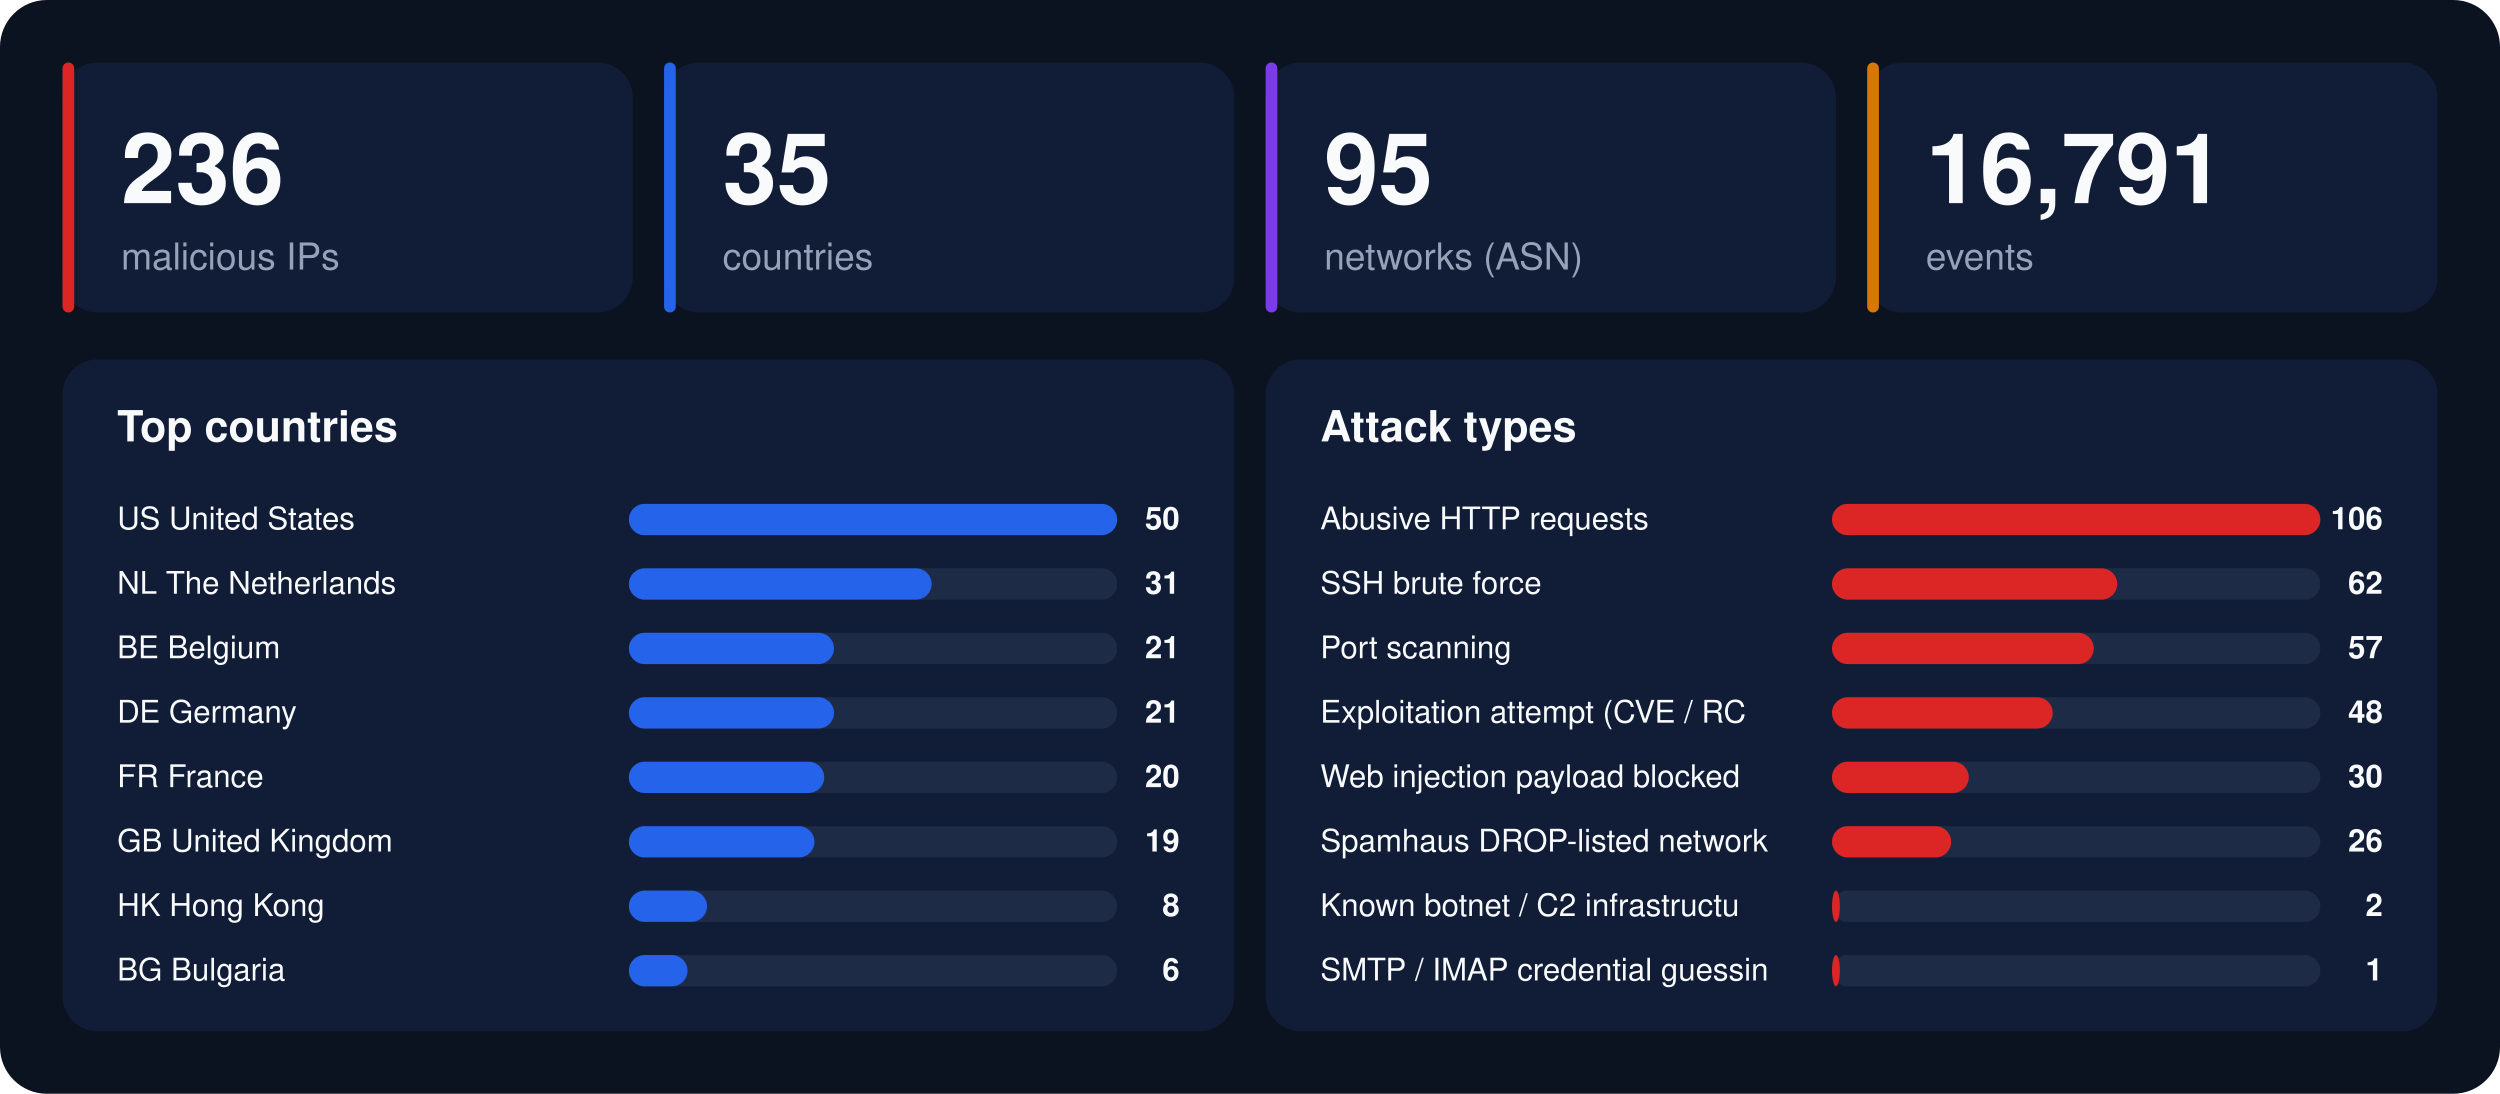
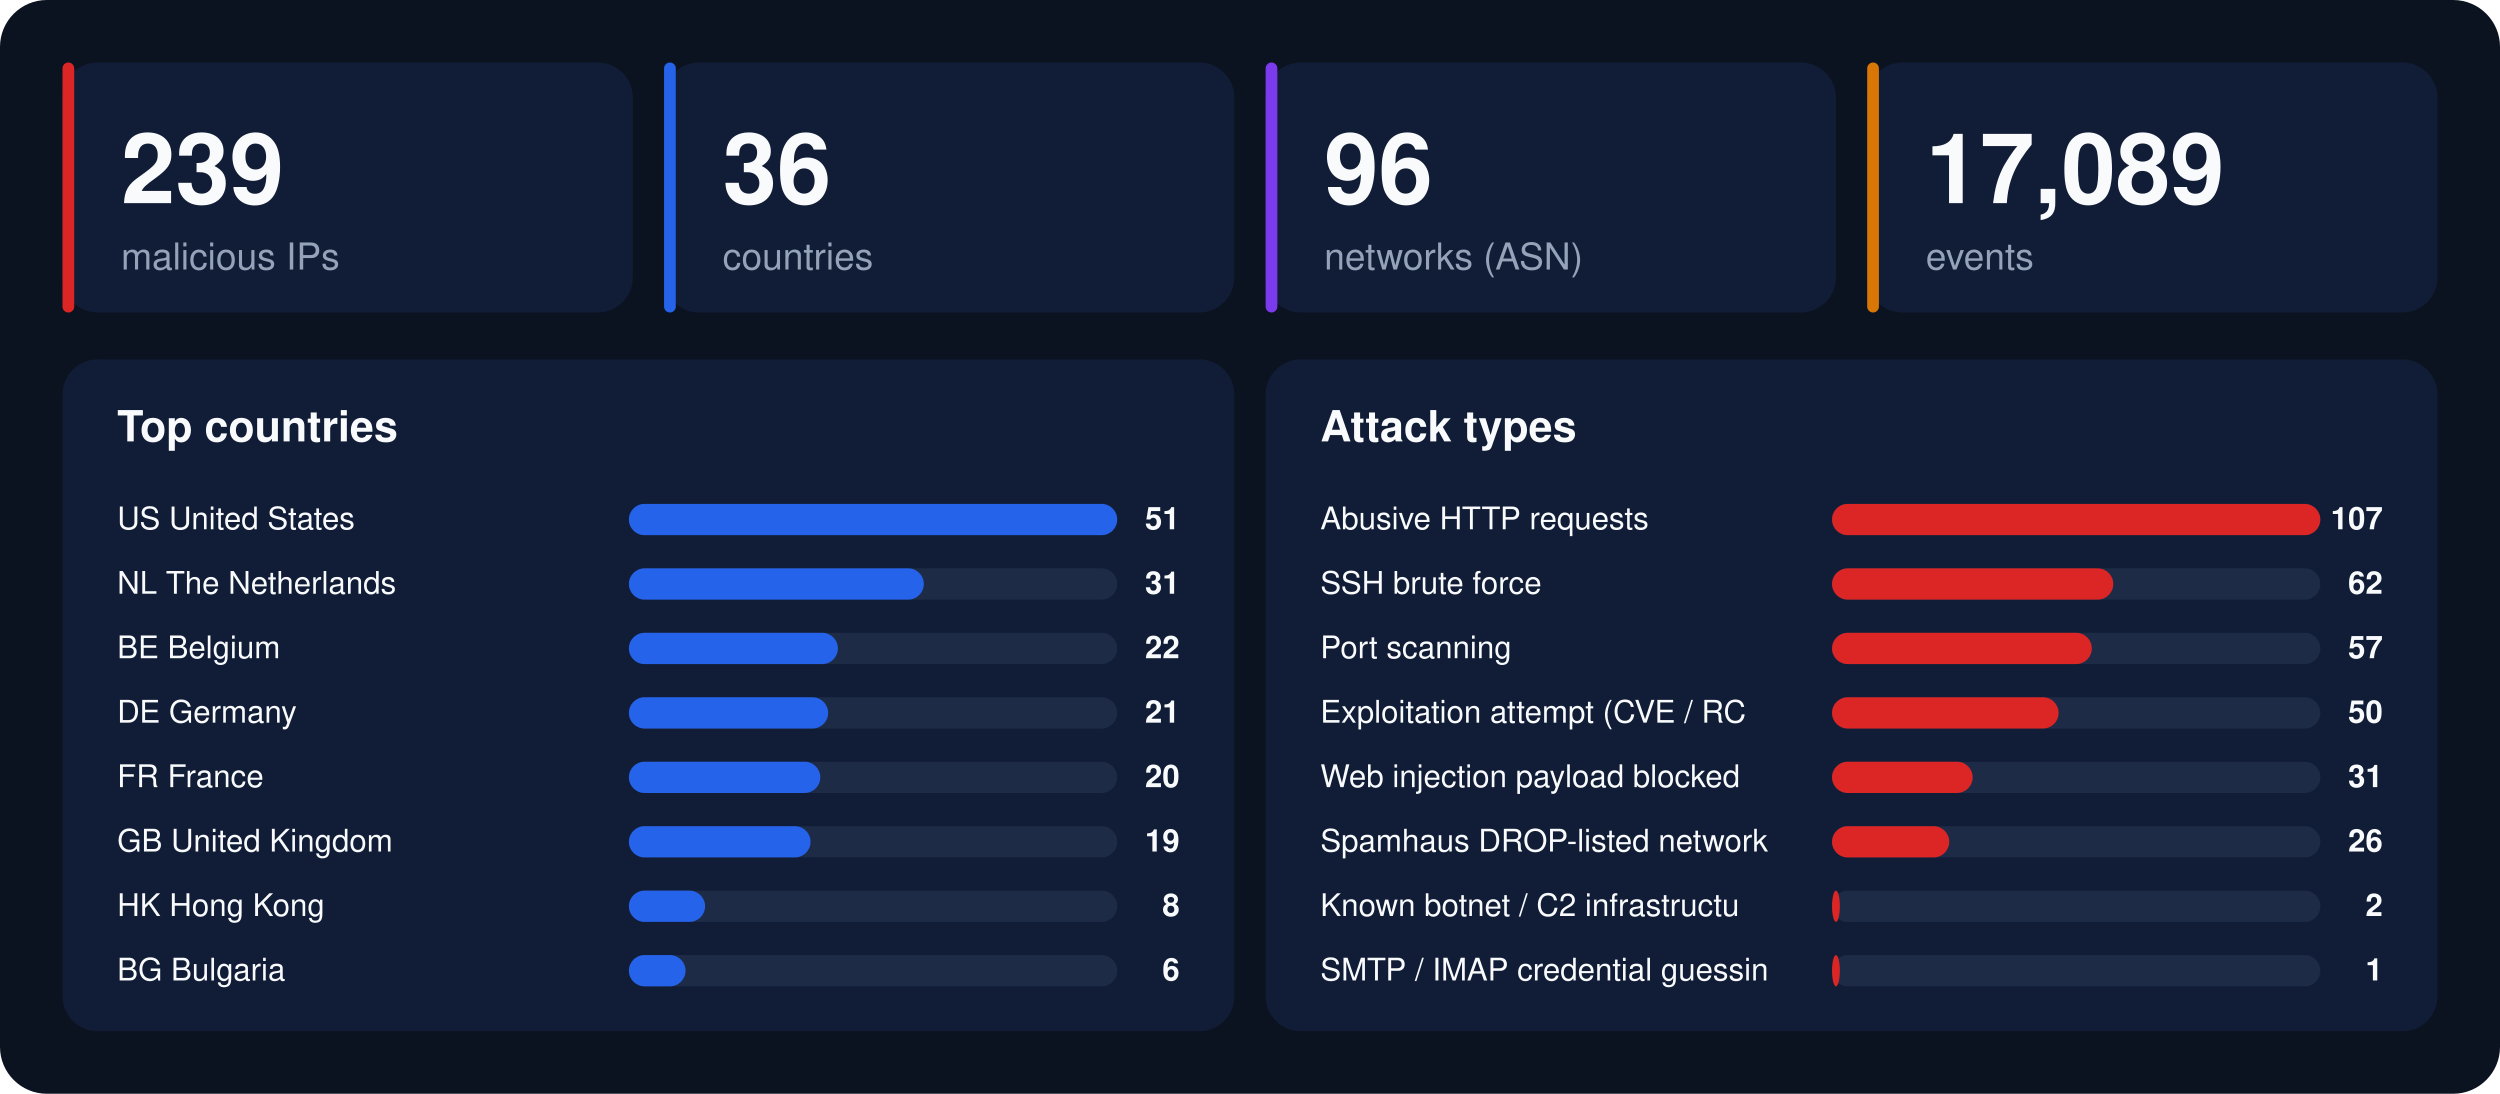
<svg xmlns="http://www.w3.org/2000/svg" width="1280" height="560" viewBox="0 0 1280 560" font-family="-apple-system,BlinkMacSystemFont,'Segoe UI',Helvetica,Arial,sans-serif">
  <rect width="1280" height="560" rx="24" fill="#0b1220" />
  <rect x="32" y="32" width="292" height="128" rx="18" fill="#111d36" />
  <rect x="32" y="32" width="6" height="128" rx="3" fill="#dc2626" />
-   <text x="62" y="104" font-size="50" font-weight="800" fill="#f8fafc">236</text>
+   <text x="62" y="104" font-size="50" font-weight="800" fill="#f8fafc">239</text>
  <text x="62" y="138" font-size="19" fill="#94a3b8">malicious IPs</text>
  <rect x="340" y="32" width="292" height="128" rx="18" fill="#111d36" />
  <rect x="340" y="32" width="6" height="128" rx="3" fill="#2563eb" />
-   <text x="370" y="104" font-size="50" font-weight="800" fill="#f8fafc">35</text>
+   <text x="370" y="104" font-size="50" font-weight="800" fill="#f8fafc">36</text>
  <text x="370" y="138" font-size="19" fill="#94a3b8">countries</text>
  <rect x="648" y="32" width="292" height="128" rx="18" fill="#111d36" />
  <rect x="648" y="32" width="6" height="128" rx="3" fill="#7c3aed" />
-   <text x="678" y="104" font-size="50" font-weight="800" fill="#f8fafc">95</text>
+   <text x="678" y="104" font-size="50" font-weight="800" fill="#f8fafc">96</text>
  <text x="678" y="138" font-size="19" fill="#94a3b8">networks (ASN)</text>
  <rect x="956" y="32" width="292" height="128" rx="18" fill="#111d36" />
  <rect x="956" y="32" width="6" height="128" rx="3" fill="#d97706" />
-   <text x="986" y="104" font-size="50" font-weight="800" fill="#f8fafc">16,791</text>
+   <text x="986" y="104" font-size="50" font-weight="800" fill="#f8fafc">17,089</text>
  <text x="986" y="138" font-size="19" fill="#94a3b8">events</text>
  <rect x="32" y="184" width="600" height="344" rx="18" fill="#111d36" />
  <text x="60" y="226" font-size="22" font-weight="700" fill="#f8fafc">Top countries</text>
  <text x="60" y="271" font-size="16" fill="#f8fafc">US  United States</text>
  <rect x="322" y="258" width="250" height="16" rx="8" fill="#1e2b47" />
  <rect x="322" y="258" width="250" height="16" rx="8" fill="#2563eb" />
-   <text x="604" y="271" font-size="16" font-weight="700" text-anchor="end" fill="#f8fafc">50</text>
+   <text x="604" y="271" font-size="16" font-weight="700" text-anchor="end" fill="#f8fafc">51</text>
  <text x="60" y="304" font-size="16" fill="#f8fafc">NL  The Netherlands</text>
  <rect x="322" y="291" width="250" height="16" rx="8" fill="#1e2b47" />
-   <rect x="322" y="291" width="155" height="16" rx="8" fill="#2563eb" />
+   <rect x="322" y="291" width="151" height="16" rx="8" fill="#2563eb" />
  <text x="604" y="304" font-size="16" font-weight="700" text-anchor="end" fill="#f8fafc">31</text>
  <text x="60" y="337" font-size="16" fill="#f8fafc">BE  Belgium</text>
  <rect x="322" y="324" width="250" height="16" rx="8" fill="#1e2b47" />
-   <rect x="322" y="324" width="105" height="16" rx="8" fill="#2563eb" />
-   <text x="604" y="337" font-size="16" font-weight="700" text-anchor="end" fill="#f8fafc">21</text>
+   <rect x="322" y="324" width="107" height="16" rx="8" fill="#2563eb" />
+   <text x="604" y="337" font-size="16" font-weight="700" text-anchor="end" fill="#f8fafc">22</text>
  <text x="60" y="370" font-size="16" fill="#f8fafc">DE  Germany</text>
  <rect x="322" y="357" width="250" height="16" rx="8" fill="#1e2b47" />
-   <rect x="322" y="357" width="105" height="16" rx="8" fill="#2563eb" />
+   <rect x="322" y="357" width="102" height="16" rx="8" fill="#2563eb" />
  <text x="604" y="370" font-size="16" font-weight="700" text-anchor="end" fill="#f8fafc">21</text>
  <text x="60" y="403" font-size="16" fill="#f8fafc">FR  France</text>
  <rect x="322" y="390" width="250" height="16" rx="8" fill="#1e2b47" />
-   <rect x="322" y="390" width="100" height="16" rx="8" fill="#2563eb" />
+   <rect x="322" y="390" width="98" height="16" rx="8" fill="#2563eb" />
  <text x="604" y="403" font-size="16" font-weight="700" text-anchor="end" fill="#f8fafc">20</text>
  <text x="60" y="436" font-size="16" fill="#f8fafc">GB  United Kingdom</text>
  <rect x="322" y="423" width="250" height="16" rx="8" fill="#1e2b47" />
-   <rect x="322" y="423" width="95" height="16" rx="8" fill="#2563eb" />
+   <rect x="322" y="423" width="93" height="16" rx="8" fill="#2563eb" />
  <text x="604" y="436" font-size="16" font-weight="700" text-anchor="end" fill="#f8fafc">19</text>
  <text x="60" y="469" font-size="16" fill="#f8fafc">HK  Hong Kong</text>
  <rect x="322" y="456" width="250" height="16" rx="8" fill="#1e2b47" />
-   <rect x="322" y="456" width="40" height="16" rx="8" fill="#2563eb" />
+   <rect x="322" y="456" width="39" height="16" rx="8" fill="#2563eb" />
  <text x="604" y="469" font-size="16" font-weight="700" text-anchor="end" fill="#f8fafc">8</text>
  <text x="60" y="502" font-size="16" fill="#f8fafc">BG  Bulgaria</text>
  <rect x="322" y="489" width="250" height="16" rx="8" fill="#1e2b47" />
-   <rect x="322" y="489" width="30" height="16" rx="8" fill="#2563eb" />
+   <rect x="322" y="489" width="29" height="16" rx="8" fill="#2563eb" />
  <text x="604" y="502" font-size="16" font-weight="700" text-anchor="end" fill="#f8fafc">6</text>
  <rect x="648" y="184" width="600" height="344" rx="18" fill="#111d36" />
  <text x="676" y="226" font-size="22" font-weight="700" fill="#f8fafc">Attack types</text>
  <text x="676" y="271" font-size="16" fill="#f8fafc">Abusive HTTP requests</text>
  <rect x="938" y="258" width="250" height="16" rx="8" fill="#1e2b47" />
  <rect x="938" y="258" width="250" height="16" rx="8" fill="#dc2626" />
-   <text x="1220" y="271" font-size="16" font-weight="700" text-anchor="end" fill="#f8fafc">106</text>
+   <text x="1220" y="271" font-size="16" font-weight="700" text-anchor="end" fill="#f8fafc">107</text>
  <text x="676" y="304" font-size="16" fill="#f8fafc">SSH brute force</text>
  <rect x="938" y="291" width="250" height="16" rx="8" fill="#1e2b47" />
-   <rect x="938" y="291" width="146" height="16" rx="8" fill="#dc2626" />
+   <rect x="938" y="291" width="144" height="16" rx="8" fill="#dc2626" />
  <text x="1220" y="304" font-size="16" font-weight="700" text-anchor="end" fill="#f8fafc">62</text>
  <text x="676" y="337" font-size="16" fill="#f8fafc">Port scanning</text>
  <rect x="938" y="324" width="250" height="16" rx="8" fill="#1e2b47" />
-   <rect x="938" y="324" width="134" height="16" rx="8" fill="#dc2626" />
+   <rect x="938" y="324" width="133" height="16" rx="8" fill="#dc2626" />
  <text x="1220" y="337" font-size="16" font-weight="700" text-anchor="end" fill="#f8fafc">57</text>
  <text x="676" y="370" font-size="16" fill="#f8fafc">Exploitation attempt (CVE / RC</text>
  <rect x="938" y="357" width="250" height="16" rx="8" fill="#1e2b47" />
-   <rect x="938" y="357" width="113" height="16" rx="8" fill="#dc2626" />
-   <text x="1220" y="370" font-size="16" font-weight="700" text-anchor="end" fill="#f8fafc">48</text>
+   <rect x="938" y="357" width="116" height="16" rx="8" fill="#dc2626" />
+   <text x="1220" y="370" font-size="16" font-weight="700" text-anchor="end" fill="#f8fafc">50</text>
  <text x="676" y="403" font-size="16" fill="#f8fafc">Web injection payload blocked </text>
  <rect x="938" y="390" width="250" height="16" rx="8" fill="#1e2b47" />
-   <rect x="938" y="390" width="70" height="16" rx="8" fill="#dc2626" />
-   <text x="1220" y="403" font-size="16" font-weight="700" text-anchor="end" fill="#f8fafc">30</text>
+   <rect x="938" y="390" width="72" height="16" rx="8" fill="#dc2626" />
+   <text x="1220" y="403" font-size="16" font-weight="700" text-anchor="end" fill="#f8fafc">31</text>
  <text x="676" y="436" font-size="16" fill="#f8fafc">Spamhaus DROP-listed network</text>
  <rect x="938" y="423" width="250" height="16" rx="8" fill="#1e2b47" />
-   <rect x="938" y="423" width="61" height="16" rx="8" fill="#dc2626" />
+   <rect x="938" y="423" width="60" height="16" rx="8" fill="#dc2626" />
  <text x="1220" y="436" font-size="16" font-weight="700" text-anchor="end" fill="#f8fafc">26</text>
  <text x="676" y="469" font-size="16" fill="#f8fafc">Known botnet / C2 infrastructu</text>
  <rect x="938" y="456" width="250" height="16" rx="8" fill="#1e2b47" />
  <rect x="938" y="456" width="4" height="16" rx="8" fill="#dc2626" />
  <text x="1220" y="469" font-size="16" font-weight="700" text-anchor="end" fill="#f8fafc">2</text>
  <text x="676" y="502" font-size="16" fill="#f8fafc">SMTP / IMAP credential guessin</text>
  <rect x="938" y="489" width="250" height="16" rx="8" fill="#1e2b47" />
  <rect x="938" y="489" width="4" height="16" rx="8" fill="#dc2626" />
  <text x="1220" y="502" font-size="16" font-weight="700" text-anchor="end" fill="#f8fafc">1</text>
</svg>
